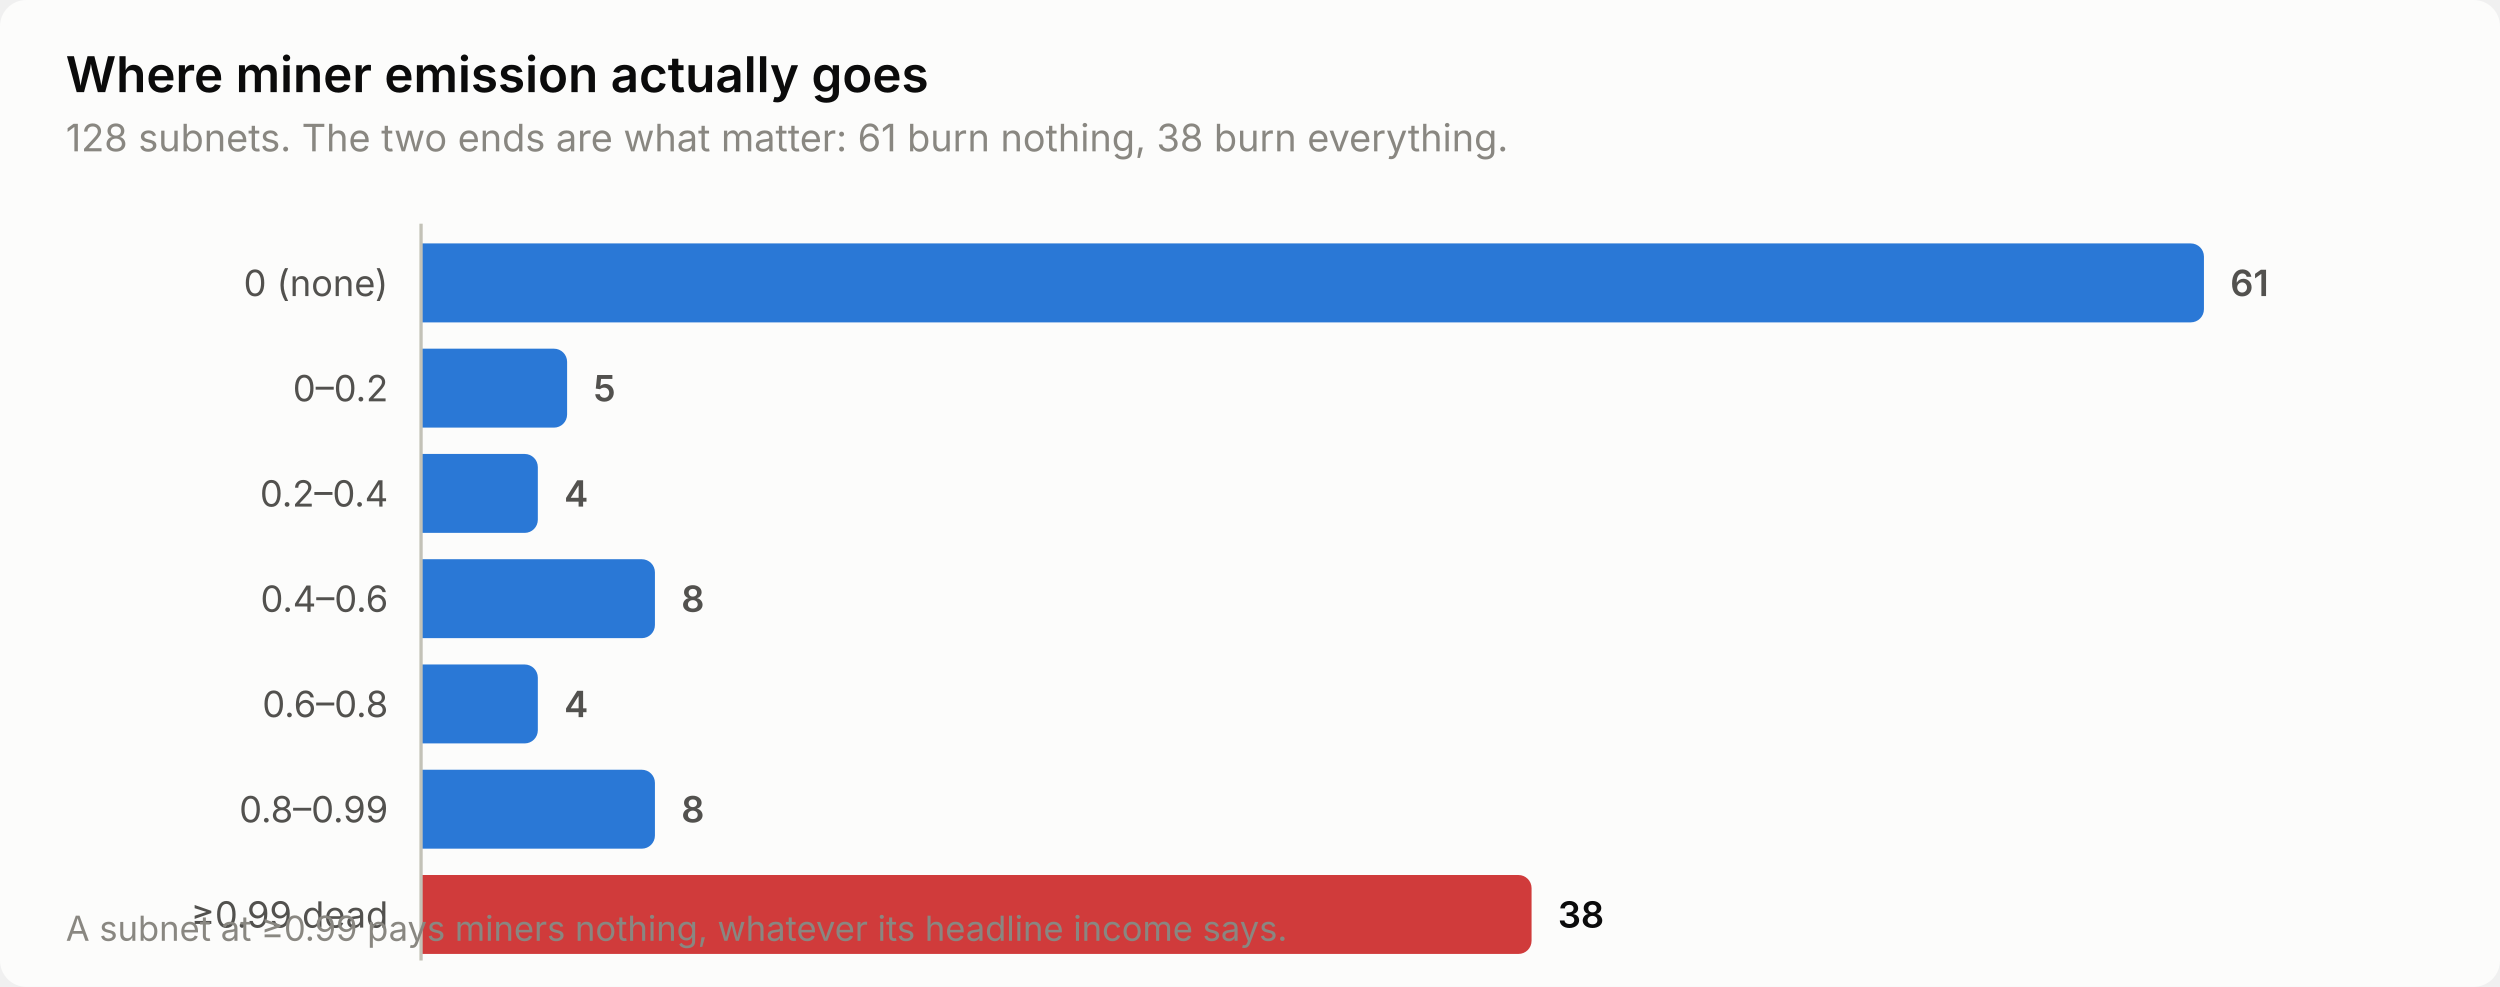
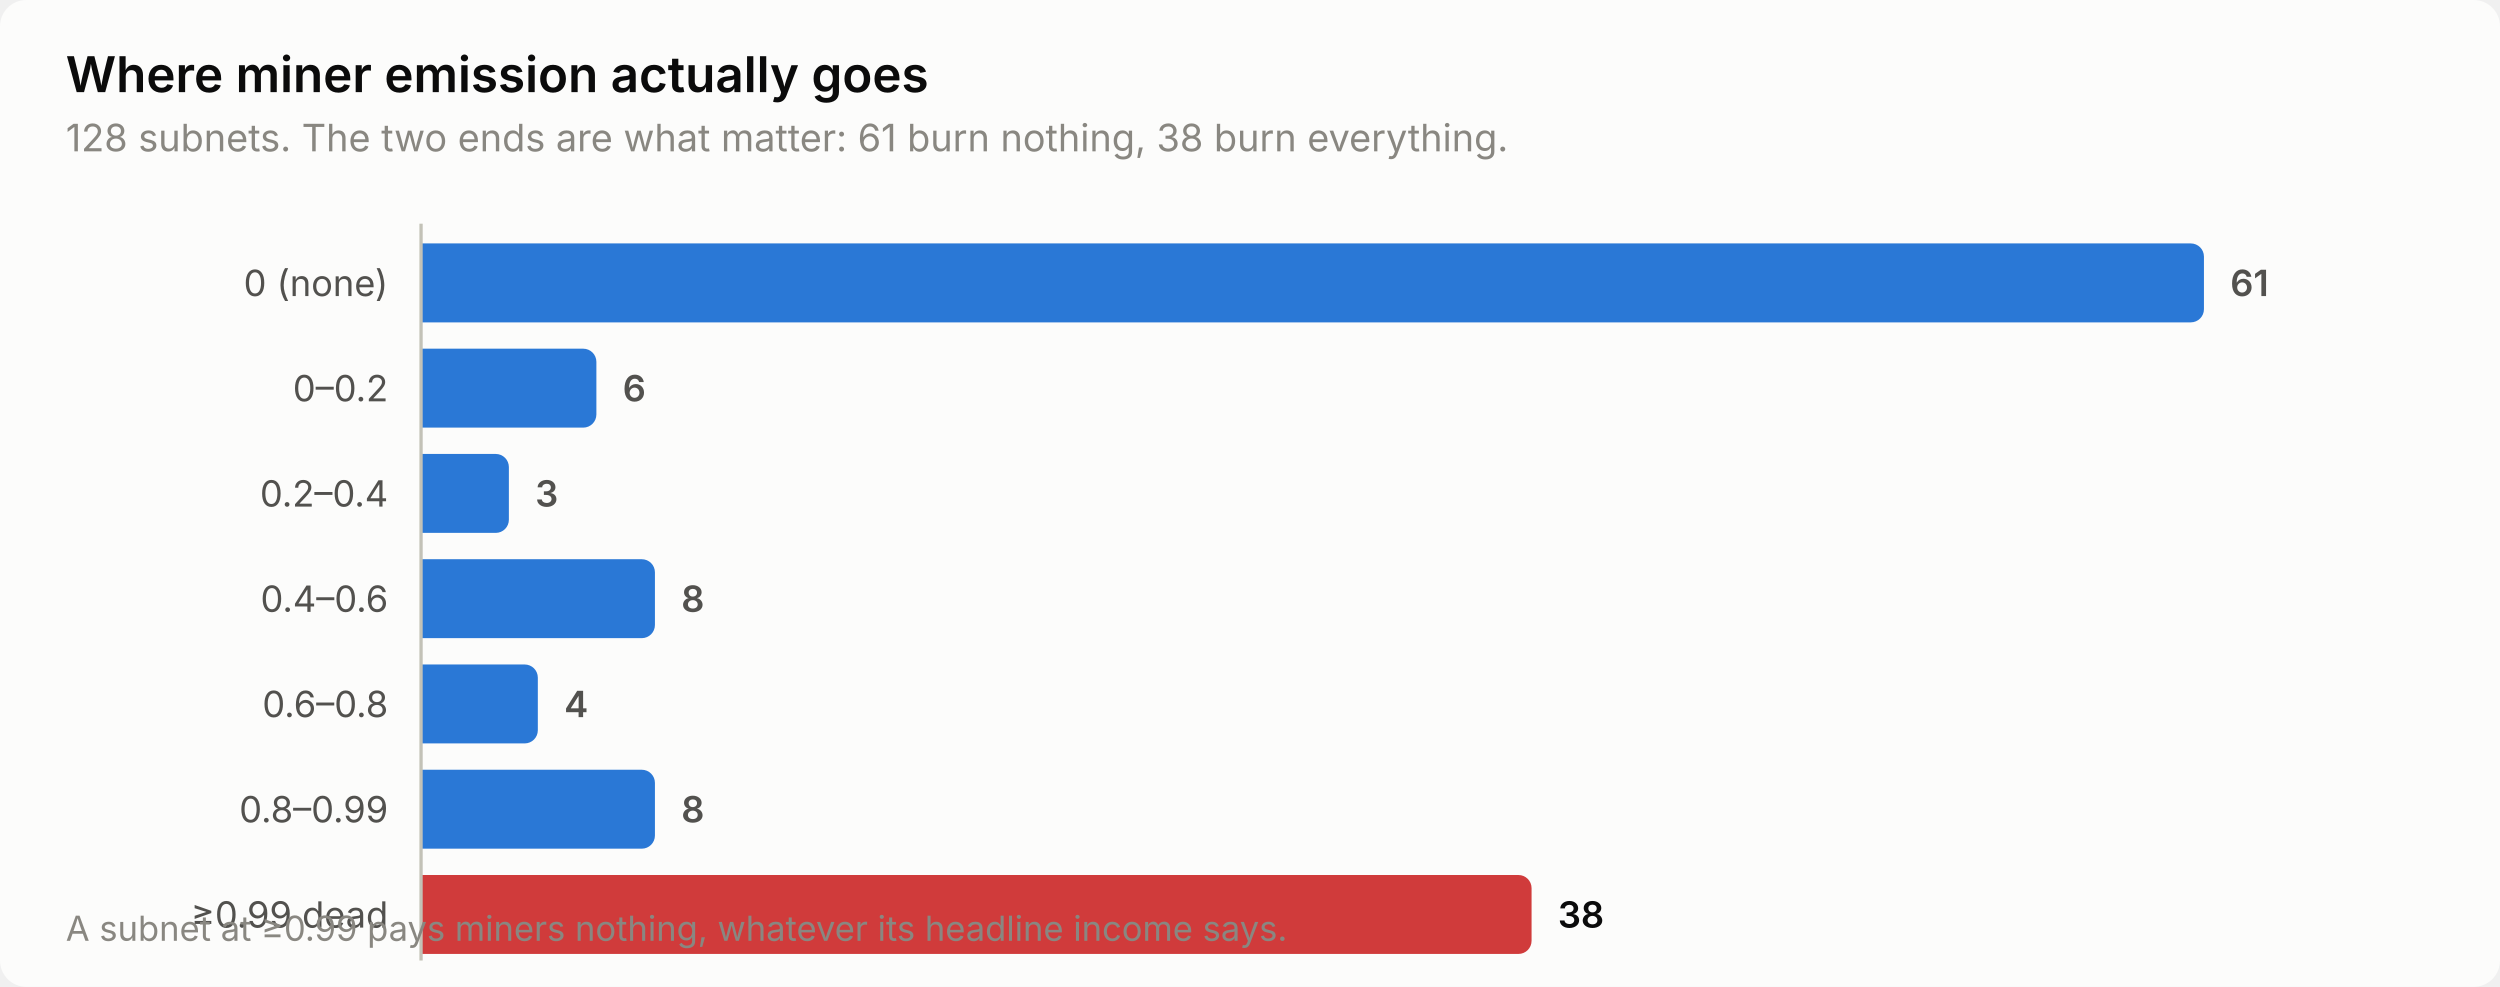
<svg xmlns="http://www.w3.org/2000/svg" width="760" height="300" viewBox="0 0 760 300" role="img" aria-label="Where miner emission actually goes">
  <style>
    text { font-family: system-ui, -apple-system, 'Segoe UI', sans-serif; }
    .t-title { font-size: 15px; font-weight: 600; }
    .t-sub { font-size: 11.5px; }
    .t-lab { font-size: 11px; }
    .t-val { font-size: 11px; font-weight: 600; font-variant-numeric: tabular-nums; }
    .t-tick { font-size: 10.5px; font-variant-numeric: tabular-nums; }

    .surface { fill: #fcfcfb; }
    .ink { fill: #0b0b0b; }
    .ink2 { fill: #52514e; }
    .muted { fill: #898781; }
    .grid { stroke: #e1e0d9; }
    .axis { stroke: #c3c2b7; }
    .accent { fill: #2a78d6; }
    .critical { fill: #d03b3b; }
    .deemph { fill: #d8d7d0; }

    @media (prefers-color-scheme: dark) {
      .surface { fill: #1a1a19; }
      .ink { fill: #ffffff; }
      .ink2 { fill: #c3c2b7; }
      .muted { fill: #898781; }
      .grid { stroke: #2c2c2a; }
      .axis { stroke: #383835; }
      .accent { fill: #3987e5; }
      .deemph { fill: #3a3a37; }
    }
</style>
  <rect class="surface" width="760" height="300" rx="8" />
  <text class="ink t-title" x="20" y="28">Where miner emission actually goes</text>
  <text class="muted t-sub" x="20" y="46">128 subnets. The two ends are what matter: 61 burn nothing, 38 burn everything.</text>
  <text class="ink2 t-lab" x="118" y="90" text-anchor="end">0 (none)</text>
  <path class="accent" d="M128.0,74.0 H666.0 a4.0,4.0 0 0 1 4.0,4.0 V94.0 a4.0,4.0 0 0 1 -4.0,4.0 H128.0 Z" />
  <text class="ink2 t-val" x="678.0" y="90">61</text>
  <text class="ink2 t-lab" x="118" y="122" text-anchor="end">0–0.2</text>
-   <path class="accent" d="M128.0,106.0 H168.4 a4.0,4.0 0 0 1 4.0,4.0 V126.0 a4.0,4.0 0 0 1 -4.0,4.0 H128.0 Z" />
-   <text class="ink2 t-val" x="180.4" y="122">5</text>
+   <path class="accent" d="M128.0,106.0 H177.3 a4.0,4.0 0 0 1 4.0,4.0 V126.0 a4.0,4.0 0 0 1 -4.0,4.0 H128.0 Z" />
+   <text class="ink2 t-val" x="189.3" y="122">6</text>
  <text class="ink2 t-lab" x="118" y="154" text-anchor="end">0.2–0.4</text>
-   <path class="accent" d="M128.0,138.0 H159.5 a4.0,4.0 0 0 1 4.0,4.0 V158.0 a4.0,4.0 0 0 1 -4.0,4.0 H128.0 Z" />
-   <text class="ink2 t-val" x="171.5" y="154">4</text>
+   <path class="accent" d="M128.0,138.0 H150.7 a4.0,4.0 0 0 1 4.0,4.0 V158.0 a4.0,4.0 0 0 1 -4.0,4.0 H128.0 Z" />
+   <text class="ink2 t-val" x="162.7" y="154">3</text>
  <text class="ink2 t-lab" x="118" y="186" text-anchor="end">0.4–0.6</text>
  <path class="accent" d="M128.0,170.0 H195.1 a4.0,4.0 0 0 1 4.0,4.0 V190.0 a4.0,4.0 0 0 1 -4.0,4.0 H128.0 Z" />
  <text class="ink2 t-val" x="207.1" y="186">8</text>
  <text class="ink2 t-lab" x="118" y="218" text-anchor="end">0.6–0.8</text>
  <path class="accent" d="M128.0,202.0 H159.5 a4.0,4.0 0 0 1 4.0,4.0 V222.0 a4.0,4.0 0 0 1 -4.0,4.0 H128.0 Z" />
  <text class="ink2 t-val" x="171.5" y="218">4</text>
  <text class="ink2 t-lab" x="118" y="250" text-anchor="end">0.8–0.99</text>
  <path class="accent" d="M128.0,234.0 H195.1 a4.0,4.0 0 0 1 4.0,4.0 V254.0 a4.0,4.0 0 0 1 -4.0,4.0 H128.0 Z" />
  <text class="ink2 t-val" x="207.1" y="250">8</text>
  <text class="ink2 t-lab" x="118" y="282" text-anchor="end">≥0.99 dead</text>
  <path class="critical" d="M128.0,266.0 H461.6 a4.0,4.0 0 0 1 4.0,4.0 V286.0 a4.0,4.0 0 0 1 -4.0,4.0 H128.0 Z" />
  <text class="ink t-val" x="473.6" y="282">38</text>
  <line class="axis" x1="128" y1="68" x2="128" y2="292" stroke-width="1" />
  <text class="muted t-tick" x="20" y="286">A subnet at ≥0.99 pays miners nothing, whatever its headline income says.</text>
</svg>
